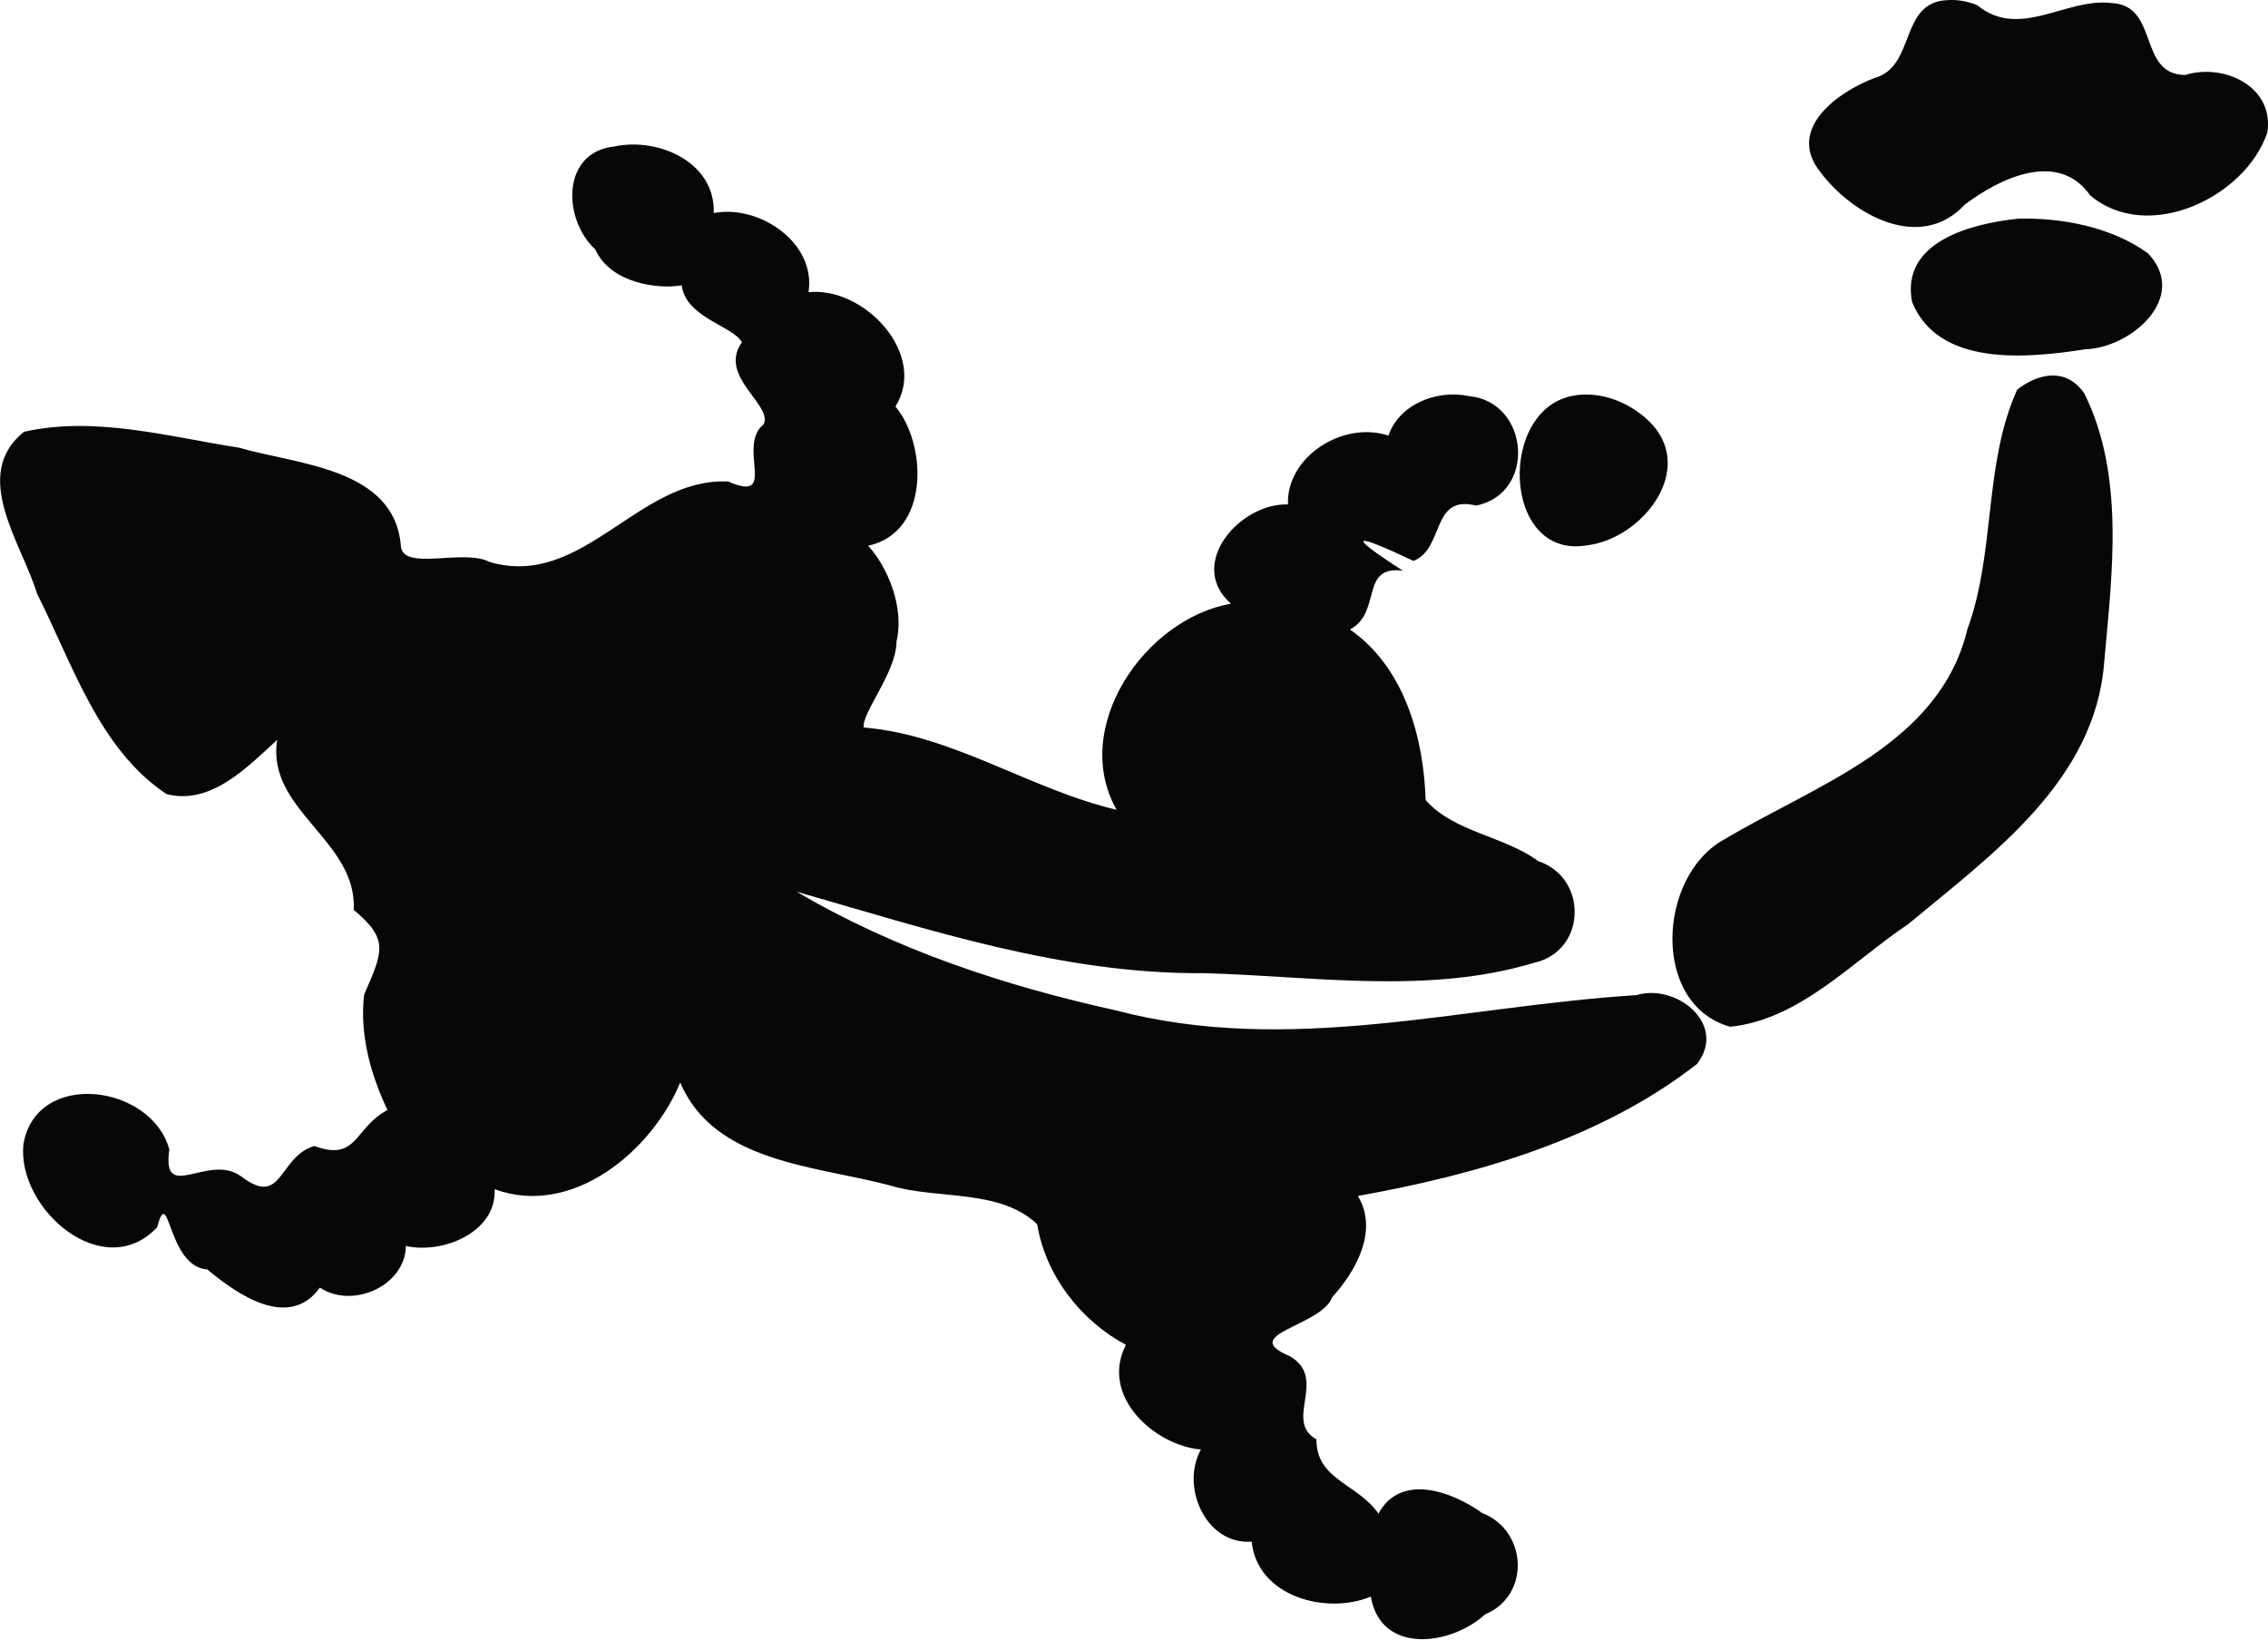
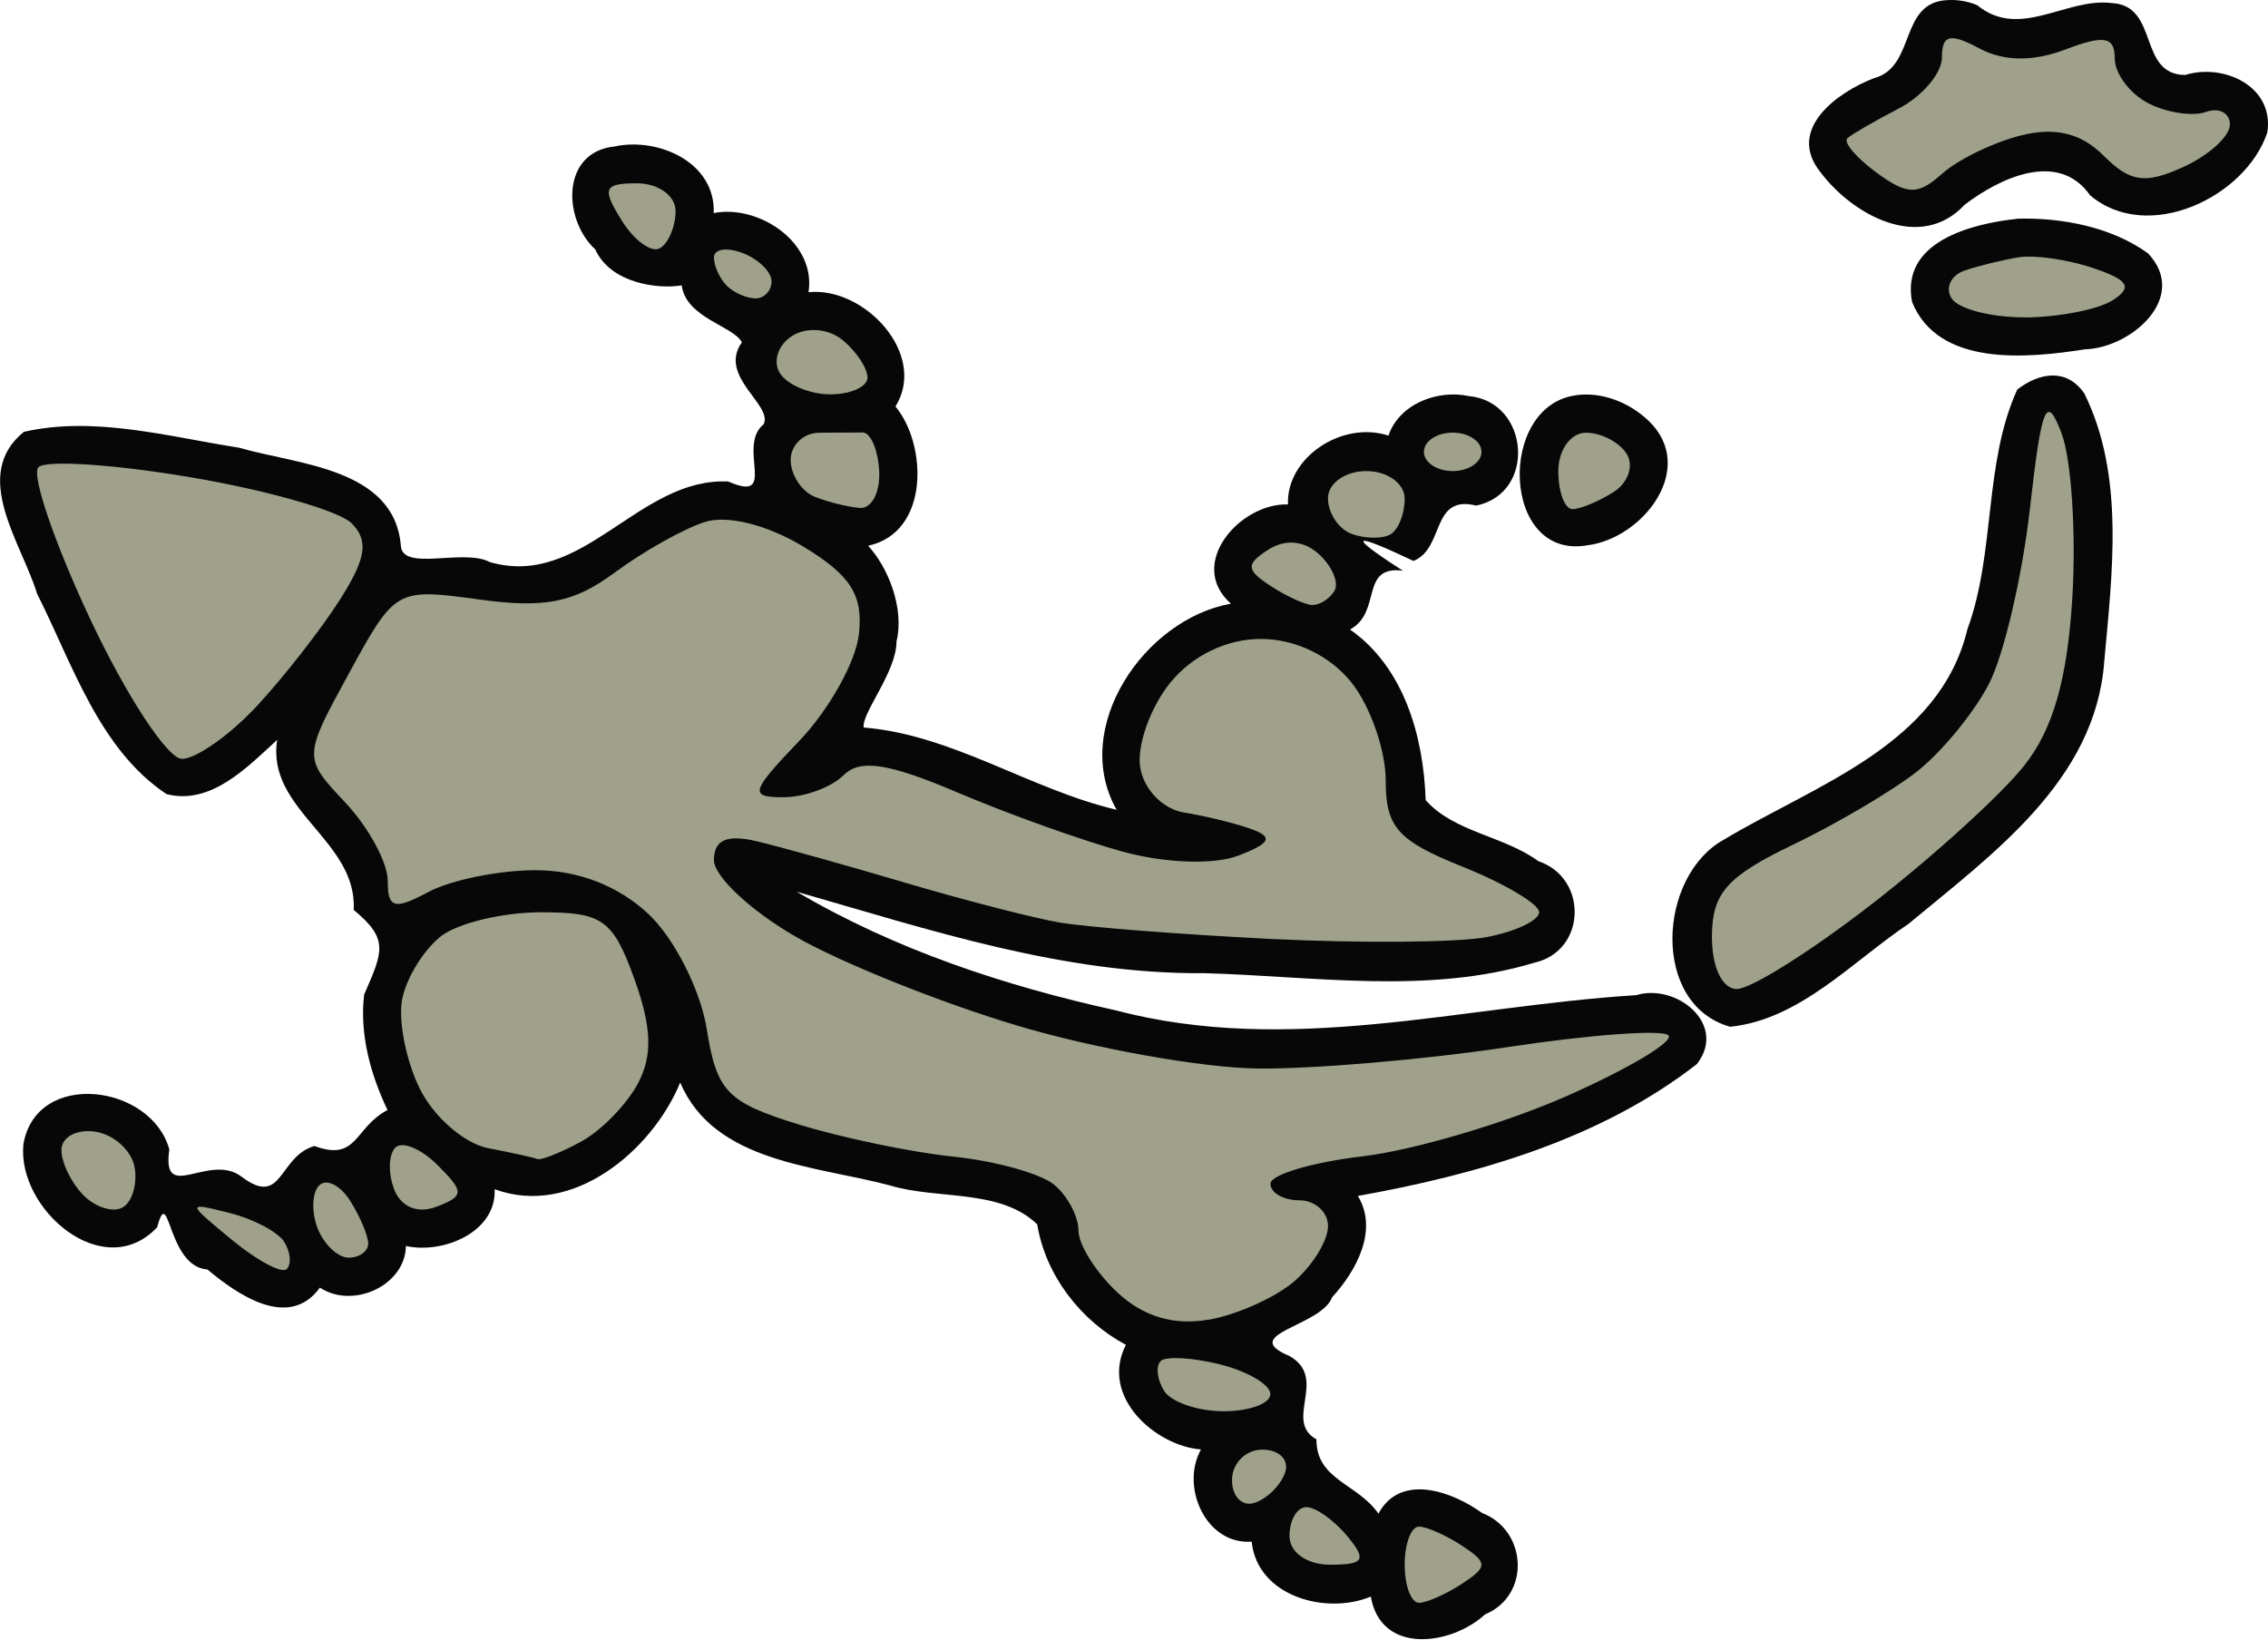
<svg xmlns="http://www.w3.org/2000/svg" width="31.271mm" height="22.604mm" viewBox="0 0 31.271 22.604" version="1.1" id="svg46">
  <defs id="defs40" />
  <g id="layer5" transform="translate(-297.7302,-88.15716)">
-     <path id="path361-1" style="display:inline;mix-blend-mode:darken;fill:#070707;fill-opacity:1;stroke:#9fa18b;stroke-width:0;stroke-linecap:round;stroke-linejoin:round;stroke-miterlimit:4;stroke-dasharray:none;stroke-opacity:1" d="m 324.596,88.158 c -0.693,0.019 -0.438,0.92 -1.027,1.077 -0.507,0.194 -1.21,0.705 -0.742,1.292 0.44,0.59 1.378,1.114 1.992,0.453 0.48,-0.365 1.29,-0.757 1.73,-0.129 0.795,0.672 2.144,0.027 2.443,-0.867 0.098,-0.638 -0.603,-0.958 -1.133,-0.793 -0.658,-0.005 -0.352,-0.962 -1.016,-0.992 -0.625,-0.077 -1.266,0.511 -1.852,0.029 -0.125,-0.051 -0.261,-0.077 -0.396,-0.07 z m -18.385,2.018 c -0.746,0.072 -0.724,1.004 -0.274,1.42 0.216,0.475 0.877,0.551 1.192,0.496 0.06,0.451 0.719,0.563 0.83,0.786 -0.333,0.468 0.428,0.858 0.301,1.129 -0.378,0.304 0.21,1.097 -0.488,0.79 -1.243,-0.059 -1.999,1.483 -3.288,1.111 -0.363,-0.194 -1.211,0.139 -1.227,-0.23 -0.094,-1.071 -1.429,-1.113 -2.229,-1.347 -0.972,-0.151 -1.992,-0.441 -2.968,-0.219 -0.74,0.598 -0.028,1.539 0.181,2.232 0.488,0.965 0.853,2.144 1.786,2.764 0.614,0.156 1.114,-0.374 1.525,-0.748 -0.155,0.969 1.107,1.385 1.055,2.345 0.494,0.406 0.398,0.581 0.144,1.167 -0.065,0.547 0.088,1.101 0.322,1.592 -0.462,0.243 -0.41,0.718 -1.008,0.496 -0.501,0.147 -0.433,0.858 -1.006,0.422 -0.45,-0.337 -1.104,0.383 -0.994,-0.373 -0.244,-0.901 -1.834,-1.11 -2.012,-0.074 -0.092,0.893 1.104,1.932 1.844,1.146 0.169,-0.627 0.135,0.545 0.693,0.582 0.412,0.345 1.123,0.841 1.551,0.25 0.454,0.301 1.178,-0.028 1.186,-0.574 0.505,0.114 1.252,-0.187 1.223,-0.783 1.07,0.395 2.171,-0.529 2.559,-1.471 0.472,1.114 1.885,1.147 2.898,1.421 0.653,0.196 1.511,0.041 2.024,0.534 0.115,0.702 0.597,1.328 1.223,1.662 -0.368,0.72 0.416,1.396 1.035,1.443 -0.286,0.511 0.065,1.317 0.699,1.271 0.078,0.758 1.028,1.014 1.643,0.758 0.138,0.806 1.107,0.675 1.574,0.246 0.634,-0.263 0.583,-1.16 -0.041,-1.4 -0.407,-0.294 -1.122,-0.558 -1.428,0.01 -0.289,-0.418 -0.858,-0.464 -0.855,-1.025 -0.459,-0.254 0.167,-0.837 -0.368,-1.147 -0.728,-0.303 0.44,-0.411 0.584,-0.812 0.33,-0.358 0.643,-0.925 0.355,-1.397 1.643,-0.294 3.346,-0.782 4.676,-1.82 0.424,-0.548 -0.285,-1.117 -0.837,-0.949 -2.423,0.152 -4.776,0.842 -7.184,0.208 -1.525,-0.336 -3.042,-0.838 -4.391,-1.634 1.838,0.528 3.679,1.139 5.615,1.123 1.51,0.041 3.087,0.299 4.554,-0.144 0.72,-0.162 0.745,-1.169 0.055,-1.401 -0.475,-0.349 -1.165,-0.399 -1.553,-0.842 -0.028,-0.869 -0.294,-1.829 -1.043,-2.352 0.446,-0.241 0.129,-0.887 0.729,-0.811 -0.834,-0.537 -0.65,-0.512 0.146,-0.135 0.431,-0.169 0.238,-0.919 0.864,-0.763 0.837,-0.17 0.734,-1.435 -0.102,-1.51 -0.431,-0.092 -0.957,0.106 -1.107,0.545 -0.64,-0.21 -1.412,0.304 -1.385,0.949 -0.66,-0.022 -1.404,0.822 -0.787,1.369 -1.192,0.21 -2.217,1.712 -1.576,2.842 -1.193,-0.281 -2.259,-1.034 -3.488,-1.135 -0.025,-0.207 0.454,-0.766 0.453,-1.186 0.113,-0.47 -0.125,-1.033 -0.391,-1.32 0.852,-0.184 0.813,-1.397 0.377,-1.92 0.45,-0.727 -0.438,-1.659 -1.199,-1.576 0.107,-0.686 -0.684,-1.213 -1.307,-1.092 0.026,-0.698 -0.759,-1.045 -1.359,-0.92 z m 19.334,0.998 c -0.629,0.067 -1.614,0.314 -1.451,1.148 0.366,0.899 1.594,0.775 2.385,0.652 0.635,-0.018 1.44,-0.719 0.867,-1.324 -0.502,-0.363 -1.19,-0.495 -1.801,-0.477 z m -0.002,2.357 c -0.465,1.025 -0.296,2.237 -0.686,3.302 -0.384,1.601 -2.101,2.148 -3.357,2.902 -0.912,0.501 -1.011,2.272 0.085,2.581 0.962,-0.098 1.688,-0.902 2.46,-1.419 1.156,-0.962 2.574,-1.972 2.698,-3.611 0.109,-1.221 0.287,-2.571 -0.275,-3.705 -0.246,-0.352 -0.619,-0.287 -0.926,-0.051 z m -6.09,0.078 c -1.08,0.15 -1.02,2.273 0.16,2.068 0.774,-0.094 1.53,-1.073 0.842,-1.723 -0.264,-0.248 -0.638,-0.399 -1.002,-0.346 z" />
+     <path id="path361-1" style="display:inline;mix-blend-mode:normal;fill:#070707;fill-opacity:1;stroke:#9fa18b;stroke-width:0;stroke-linecap:round;stroke-linejoin:round;stroke-miterlimit:4;stroke-dasharray:none;stroke-opacity:1" d="m 324.596,88.158 c -0.693,0.019 -0.438,0.92 -1.027,1.077 -0.507,0.194 -1.21,0.705 -0.742,1.292 0.44,0.59 1.378,1.114 1.992,0.453 0.48,-0.365 1.29,-0.757 1.73,-0.129 0.795,0.672 2.144,0.027 2.443,-0.867 0.098,-0.638 -0.603,-0.958 -1.133,-0.793 -0.658,-0.005 -0.352,-0.962 -1.016,-0.992 -0.625,-0.077 -1.266,0.511 -1.852,0.029 -0.125,-0.051 -0.261,-0.077 -0.396,-0.07 z m -18.385,2.018 c -0.746,0.072 -0.724,1.004 -0.274,1.42 0.216,0.475 0.877,0.551 1.192,0.496 0.06,0.451 0.719,0.563 0.83,0.786 -0.333,0.468 0.428,0.858 0.301,1.129 -0.378,0.304 0.21,1.097 -0.488,0.79 -1.243,-0.059 -1.999,1.483 -3.288,1.111 -0.363,-0.194 -1.211,0.139 -1.227,-0.23 -0.094,-1.071 -1.429,-1.113 -2.229,-1.347 -0.972,-0.151 -1.992,-0.441 -2.968,-0.219 -0.74,0.598 -0.028,1.539 0.181,2.232 0.488,0.965 0.853,2.144 1.786,2.764 0.614,0.156 1.114,-0.374 1.525,-0.748 -0.155,0.969 1.107,1.385 1.055,2.345 0.494,0.406 0.398,0.581 0.144,1.167 -0.065,0.547 0.088,1.101 0.322,1.592 -0.462,0.243 -0.41,0.718 -1.008,0.496 -0.501,0.147 -0.433,0.858 -1.006,0.422 -0.45,-0.337 -1.104,0.383 -0.994,-0.373 -0.244,-0.901 -1.834,-1.11 -2.012,-0.074 -0.092,0.893 1.104,1.932 1.844,1.146 0.169,-0.627 0.135,0.545 0.693,0.582 0.412,0.345 1.123,0.841 1.551,0.25 0.454,0.301 1.178,-0.028 1.186,-0.574 0.505,0.114 1.252,-0.187 1.223,-0.783 1.07,0.395 2.171,-0.529 2.559,-1.471 0.472,1.114 1.885,1.147 2.898,1.421 0.653,0.196 1.511,0.041 2.024,0.534 0.115,0.702 0.597,1.328 1.223,1.662 -0.368,0.72 0.416,1.396 1.035,1.443 -0.286,0.511 0.065,1.317 0.699,1.271 0.078,0.758 1.028,1.014 1.643,0.758 0.138,0.806 1.107,0.675 1.574,0.246 0.634,-0.263 0.583,-1.16 -0.041,-1.4 -0.407,-0.294 -1.122,-0.558 -1.428,0.01 -0.289,-0.418 -0.858,-0.464 -0.855,-1.025 -0.459,-0.254 0.167,-0.837 -0.368,-1.147 -0.728,-0.303 0.44,-0.411 0.584,-0.812 0.33,-0.358 0.643,-0.925 0.355,-1.397 1.643,-0.294 3.346,-0.782 4.676,-1.82 0.424,-0.548 -0.285,-1.117 -0.837,-0.949 -2.423,0.152 -4.776,0.842 -7.184,0.208 -1.525,-0.336 -3.042,-0.838 -4.391,-1.634 1.838,0.528 3.679,1.139 5.615,1.123 1.51,0.041 3.087,0.299 4.554,-0.144 0.72,-0.162 0.745,-1.169 0.055,-1.401 -0.475,-0.349 -1.165,-0.399 -1.553,-0.842 -0.028,-0.869 -0.294,-1.829 -1.043,-2.352 0.446,-0.241 0.129,-0.887 0.729,-0.811 -0.834,-0.537 -0.65,-0.512 0.146,-0.135 0.431,-0.169 0.238,-0.919 0.864,-0.763 0.837,-0.17 0.734,-1.435 -0.102,-1.51 -0.431,-0.092 -0.957,0.106 -1.107,0.545 -0.64,-0.21 -1.412,0.304 -1.385,0.949 -0.66,-0.022 -1.404,0.822 -0.787,1.369 -1.192,0.21 -2.217,1.712 -1.576,2.842 -1.193,-0.281 -2.259,-1.034 -3.488,-1.135 -0.025,-0.207 0.454,-0.766 0.453,-1.186 0.113,-0.47 -0.125,-1.033 -0.391,-1.32 0.852,-0.184 0.813,-1.397 0.377,-1.92 0.45,-0.727 -0.438,-1.659 -1.199,-1.576 0.107,-0.686 -0.684,-1.213 -1.307,-1.092 0.026,-0.698 -0.759,-1.045 -1.359,-0.92 z m 19.334,0.998 c -0.629,0.067 -1.614,0.314 -1.451,1.148 0.366,0.899 1.594,0.775 2.385,0.652 0.635,-0.018 1.44,-0.719 0.867,-1.324 -0.502,-0.363 -1.19,-0.495 -1.801,-0.477 z m -0.002,2.357 c -0.465,1.025 -0.296,2.237 -0.686,3.302 -0.384,1.601 -2.101,2.148 -3.357,2.902 -0.912,0.501 -1.011,2.272 0.085,2.581 0.962,-0.098 1.688,-0.902 2.46,-1.419 1.156,-0.962 2.574,-1.972 2.698,-3.611 0.109,-1.221 0.287,-2.571 -0.275,-3.705 -0.246,-0.352 -0.619,-0.287 -0.926,-0.051 z m -6.09,0.078 c -1.08,0.15 -1.02,2.273 0.16,2.068 0.774,-0.094 1.53,-1.073 0.842,-1.723 -0.264,-0.248 -0.638,-0.399 -1.002,-0.346 z" />
  </g>
  <g id="layer1" style="display:inline" transform="translate(-297.7302,-88.15716)">
-     <path id="path361" style="mix-blend-mode:darken;fill:#9fa18b;fill-opacity:1;stroke:#9fa18b;stroke-width:0;stroke-linecap:round;stroke-linejoin:round;stroke-miterlimit:4;stroke-dasharray:none;stroke-opacity:1" d="m 317.296,110.259 c -0.109,0.002 -0.198,-0.234 -0.198,-0.525 0,-0.291 0.089,-0.527 0.198,-0.525 0.109,0.002 0.377,0.121 0.595,0.265 0.353,0.232 0.353,0.289 0,0.521 -0.218,0.143 -0.486,0.262 -0.595,0.265 z m -1.224,-0.525 c -0.323,0 -0.562,-0.169 -0.562,-0.397 0,-0.218 0.104,-0.397 0.232,-0.397 0.128,0 0.38,0.179 0.562,0.397 0.275,0.332 0.237,0.397 -0.232,0.397 z m -1.041,-0.854 c -0.173,0.058 -0.314,-0.084 -0.314,-0.314 0,-0.23 0.189,-0.419 0.419,-0.419 0.23,0 0.372,0.141 0.314,0.314 -0.058,0.173 -0.246,0.361 -0.419,0.419 z m -0.431,-1.262 c -0.355,0 -0.724,-0.127 -0.82,-0.282 -0.096,-0.155 -0.117,-0.34 -0.047,-0.41 0.07,-0.07 0.439,-0.049 0.82,0.046 0.381,0.096 0.693,0.28 0.693,0.41 0,0.13 -0.291,0.236 -0.646,0.236 z m -0.205,-1.264 c -0.477,0.085 -0.9,-0.04 -1.257,-0.373 -0.296,-0.276 -0.538,-0.66 -0.538,-0.855 0,-0.195 -0.151,-0.479 -0.335,-0.632 -0.184,-0.153 -0.809,-0.327 -1.389,-0.387 -0.58,-0.06 -1.548,-0.262 -2.15,-0.449 -0.972,-0.302 -1.114,-0.45 -1.252,-1.314 -0.086,-0.536 -0.446,-1.247 -0.801,-1.581 -0.416,-0.391 -0.971,-0.606 -1.56,-0.606 -0.503,0 -1.167,0.135 -1.476,0.3 -0.471,0.252 -0.561,0.227 -0.561,-0.155 0,-0.25 -0.263,-0.735 -0.584,-1.077 -0.584,-0.622 -0.584,-0.622 0.054,-1.791 0.633,-1.159 0.648,-1.167 1.791,-1.01 0.907,0.124 1.305,0.045 1.87,-0.372 0.394,-0.292 0.953,-0.605 1.242,-0.697 0.312,-0.099 0.865,0.04 1.363,0.343 0.649,0.394 0.82,0.666 0.761,1.203 -0.042,0.382 -0.412,1.044 -0.822,1.472 -0.673,0.703 -0.695,0.778 -0.22,0.778 0.289,0 0.662,-0.136 0.829,-0.303 0.228,-0.228 0.619,-0.169 1.574,0.238 0.699,0.298 1.726,0.665 2.283,0.817 0.585,0.159 1.255,0.181 1.588,0.053 0.444,-0.171 0.485,-0.255 0.179,-0.366 -0.218,-0.079 -0.635,-0.181 -0.926,-0.228 -0.297,-0.047 -0.564,-0.325 -0.608,-0.632 -0.043,-0.301 0.143,-0.821 0.413,-1.155 0.307,-0.379 0.778,-0.607 1.253,-0.607 0.469,0 0.946,0.227 1.241,0.592 0.263,0.325 0.479,0.937 0.479,1.358 0,0.647 0.165,0.832 1.058,1.19 0.582,0.233 1.058,0.516 1.058,0.628 0,0.113 -0.325,0.267 -0.721,0.343 -0.397,0.076 -1.736,0.087 -2.977,0.026 -1.24,-0.062 -2.553,-0.164 -2.917,-0.227 -0.364,-0.063 -1.316,-0.309 -2.117,-0.546 -0.8,-0.237 -1.723,-0.495 -2.051,-0.573 -0.418,-0.099 -0.595,-0.022 -0.595,0.261 0,0.221 0.506,0.695 1.124,1.052 0.618,0.357 1.991,0.909 3.051,1.226 1.059,0.317 2.552,0.584 3.317,0.594 0.765,0.009 2.319,-0.124 3.454,-0.296 1.135,-0.172 2.131,-0.245 2.214,-0.162 0.083,0.083 -0.545,0.458 -1.394,0.834 -0.85,0.376 -2.118,0.751 -2.819,0.834 -0.701,0.083 -1.274,0.253 -1.274,0.379 0,0.125 0.179,0.228 0.397,0.228 0.218,0 0.397,0.16 0.397,0.356 0,0.196 -0.208,0.537 -0.463,0.759 -0.255,0.222 -0.787,0.461 -1.182,0.532 z m -12.711,-0.697 c -0.067,0.067 -0.406,-0.114 -0.754,-0.401 -0.633,-0.522 -0.633,-0.522 -0.033,-0.372 0.33,0.083 0.669,0.263 0.754,0.401 0.085,0.138 0.1,0.305 0.033,0.372 z m 0.854,-0.157 c -0.15,0 -0.343,-0.184 -0.43,-0.408 -0.086,-0.225 -0.076,-0.489 0.023,-0.588 0.099,-0.099 0.29,-0.004 0.426,0.21 0.135,0.214 0.248,0.479 0.25,0.588 0.002,0.109 -0.119,0.198 -0.269,0.198 z m -3.11,-0.697 c -0.13,0.081 -0.375,0.008 -0.544,-0.161 -0.169,-0.169 -0.307,-0.451 -0.307,-0.627 0,-0.176 0.208,-0.29 0.463,-0.253 0.255,0.037 0.499,0.254 0.544,0.481 0.044,0.227 -0.026,0.479 -0.156,0.56 z m 4.319,-0.005 c -0.257,0.099 -0.489,0.003 -0.582,-0.24 -0.085,-0.222 -0.078,-0.481 0.016,-0.575 0.094,-0.094 0.356,0.014 0.582,0.24 0.372,0.372 0.37,0.427 -0.016,0.575 z m 1.396,-0.657 c -0.046,-0.02 -0.353,-0.088 -0.682,-0.151 -0.329,-0.063 -0.754,-0.434 -0.945,-0.824 -0.191,-0.39 -0.299,-0.947 -0.239,-1.238 0.059,-0.291 0.299,-0.678 0.533,-0.86 0.234,-0.182 0.855,-0.331 1.38,-0.331 0.849,0 0.991,0.101 1.286,0.917 0.242,0.67 0.255,1.061 0.047,1.449 -0.157,0.292 -0.512,0.654 -0.79,0.802 -0.278,0.149 -0.543,0.254 -0.589,0.235 z m 16.539,-2.345 c -0.207,0 -0.349,-0.298 -0.348,-0.728 0.002,-0.592 0.209,-0.826 1.107,-1.257 0.607,-0.291 1.382,-0.748 1.722,-1.016 0.34,-0.268 0.786,-0.811 0.991,-1.208 0.205,-0.397 0.459,-1.482 0.564,-2.412 0.163,-1.438 0.228,-1.594 0.437,-1.042 0.135,0.357 0.202,1.372 0.149,2.255 -0.068,1.13 -0.264,1.819 -0.661,2.323 -0.31,0.394 -1.249,1.249 -2.087,1.9 -0.838,0.651 -1.681,1.183 -1.874,1.183 z m -21.444,-3.175 c -0.196,0 -0.763,-0.863 -1.26,-1.918 -0.496,-1.055 -0.819,-2.001 -0.718,-2.103 0.102,-0.102 1.044,-0.04 2.095,0.138 1.051,0.177 2.051,0.463 2.222,0.634 0.24,0.24 0.203,0.484 -0.159,1.053 -0.259,0.408 -0.775,1.069 -1.147,1.469 -0.372,0.4 -0.837,0.728 -1.034,0.728 z m 15.588,-2.121 c -0.101,-0.002 -0.361,-0.121 -0.58,-0.265 -0.336,-0.221 -0.341,-0.297 -0.027,-0.499 0.232,-0.149 0.493,-0.125 0.7,0.066 0.181,0.167 0.276,0.394 0.21,0.503 -0.066,0.109 -0.202,0.197 -0.303,0.194 z m 1.074,-0.973 c -0.109,0.062 -0.347,0.059 -0.529,-0.006 -0.182,-0.065 -0.331,-0.287 -0.331,-0.493 0,-0.206 0.238,-0.375 0.529,-0.375 0.291,0 0.529,0.172 0.529,0.381 0,0.21 -0.089,0.432 -0.198,0.493 z m -7.312,-0.366 c -0.162,-0.011 -0.443,-0.081 -0.625,-0.154 -0.182,-0.073 -0.331,-0.302 -0.331,-0.508 0,-0.206 0.179,-0.375 0.397,-0.375 0.218,0 0.486,-0.002 0.595,-0.003 0.109,-0.002 0.212,0.236 0.228,0.529 0.017,0.293 -0.103,0.523 -0.265,0.512 z m 9.826,0.017 c -0.109,0.002 -0.198,-0.234 -0.198,-0.525 0,-0.291 0.172,-0.529 0.381,-0.529 0.21,0 0.463,0.132 0.563,0.294 0.1,0.162 0.018,0.398 -0.183,0.525 -0.201,0.127 -0.454,0.233 -0.563,0.235 z m -1.654,-0.525 c -0.218,0 -0.397,-0.119 -0.397,-0.265 0,-0.146 0.179,-0.265 0.397,-0.265 0.218,0 0.397,0.119 0.397,0.265 0,0.146 -0.179,0.265 -0.397,0.265 z m -8.583,-1.058 c -0.282,0 -0.595,-0.132 -0.695,-0.294 -0.1,-0.162 -0.022,-0.393 0.174,-0.514 0.203,-0.125 0.502,-0.099 0.695,0.062 0.187,0.155 0.34,0.386 0.34,0.514 0,0.128 -0.231,0.232 -0.514,0.232 z m 16.47,-1.062 c -0.464,0.002 -0.918,-0.116 -1.009,-0.262 -0.091,-0.147 -0.008,-0.319 0.183,-0.384 0.191,-0.065 0.526,-0.147 0.744,-0.182 0.218,-0.035 0.68,0.031 1.027,0.149 0.488,0.165 0.548,0.265 0.265,0.445 -0.201,0.127 -0.746,0.233 -1.21,0.236 z m -17.5,-0.261 c -0.121,0 -0.3,-0.079 -0.397,-0.176 -0.097,-0.097 -0.176,-0.272 -0.176,-0.389 0,-0.117 0.179,-0.144 0.397,-0.06 0.218,0.084 0.397,0.259 0.397,0.389 0,0.13 -0.099,0.236 -0.22,0.236 z m -1.314,-0.694 c -0.116,0.072 -0.356,-0.1 -0.531,-0.381 -0.276,-0.443 -0.248,-0.512 0.212,-0.512 0.292,0 0.531,0.172 0.531,0.381 0,0.21 -0.095,0.44 -0.212,0.512 z m 17.674,-1.025 c -0.333,0.299 -0.479,0.296 -0.907,-0.018 -0.28,-0.206 -0.459,-0.419 -0.397,-0.473 0.062,-0.055 0.381,-0.239 0.708,-0.409 0.327,-0.17 0.595,-0.488 0.595,-0.707 0,-0.31 0.112,-0.337 0.512,-0.123 0.34,0.182 0.74,0.187 1.191,0.016 0.534,-0.203 0.679,-0.177 0.679,0.123 0,0.21 0.208,0.488 0.463,0.619 0.255,0.131 0.612,0.185 0.794,0.12 0.182,-0.065 0.331,0.013 0.331,0.174 0,0.161 -0.29,0.425 -0.645,0.586 -0.524,0.239 -0.73,0.209 -1.096,-0.157 -0.311,-0.311 -0.666,-0.398 -1.141,-0.279 -0.379,0.095 -0.868,0.332 -1.086,0.528 z" />
+     <path id="path361" style="mix-blend-mode:normal;fill:#9fa18b;fill-opacity:1;stroke:#9fa18b;stroke-width:0;stroke-linecap:round;stroke-linejoin:round;stroke-miterlimit:4;stroke-dasharray:none;stroke-opacity:1" d="m 317.296,110.259 c -0.109,0.002 -0.198,-0.234 -0.198,-0.525 0,-0.291 0.089,-0.527 0.198,-0.525 0.109,0.002 0.377,0.121 0.595,0.265 0.353,0.232 0.353,0.289 0,0.521 -0.218,0.143 -0.486,0.262 -0.595,0.265 z m -1.224,-0.525 c -0.323,0 -0.562,-0.169 -0.562,-0.397 0,-0.218 0.104,-0.397 0.232,-0.397 0.128,0 0.38,0.179 0.562,0.397 0.275,0.332 0.237,0.397 -0.232,0.397 z m -1.041,-0.854 c -0.173,0.058 -0.314,-0.084 -0.314,-0.314 0,-0.23 0.189,-0.419 0.419,-0.419 0.23,0 0.372,0.141 0.314,0.314 -0.058,0.173 -0.246,0.361 -0.419,0.419 z m -0.431,-1.262 c -0.355,0 -0.724,-0.127 -0.82,-0.282 -0.096,-0.155 -0.117,-0.34 -0.047,-0.41 0.07,-0.07 0.439,-0.049 0.82,0.046 0.381,0.096 0.693,0.28 0.693,0.41 0,0.13 -0.291,0.236 -0.646,0.236 z m -0.205,-1.264 c -0.477,0.085 -0.9,-0.04 -1.257,-0.373 -0.296,-0.276 -0.538,-0.66 -0.538,-0.855 0,-0.195 -0.151,-0.479 -0.335,-0.632 -0.184,-0.153 -0.809,-0.327 -1.389,-0.387 -0.58,-0.06 -1.548,-0.262 -2.15,-0.449 -0.972,-0.302 -1.114,-0.45 -1.252,-1.314 -0.086,-0.536 -0.446,-1.247 -0.801,-1.581 -0.416,-0.391 -0.971,-0.606 -1.56,-0.606 -0.503,0 -1.167,0.135 -1.476,0.3 -0.471,0.252 -0.561,0.227 -0.561,-0.155 0,-0.25 -0.263,-0.735 -0.584,-1.077 -0.584,-0.622 -0.584,-0.622 0.054,-1.791 0.633,-1.159 0.648,-1.167 1.791,-1.01 0.907,0.124 1.305,0.045 1.87,-0.372 0.394,-0.292 0.953,-0.605 1.242,-0.697 0.312,-0.099 0.865,0.04 1.363,0.343 0.649,0.394 0.82,0.666 0.761,1.203 -0.042,0.382 -0.412,1.044 -0.822,1.472 -0.673,0.703 -0.695,0.778 -0.22,0.778 0.289,0 0.662,-0.136 0.829,-0.303 0.228,-0.228 0.619,-0.169 1.574,0.238 0.699,0.298 1.726,0.665 2.283,0.817 0.585,0.159 1.255,0.181 1.588,0.053 0.444,-0.171 0.485,-0.255 0.179,-0.366 -0.218,-0.079 -0.635,-0.181 -0.926,-0.228 -0.297,-0.047 -0.564,-0.325 -0.608,-0.632 -0.043,-0.301 0.143,-0.821 0.413,-1.155 0.307,-0.379 0.778,-0.607 1.253,-0.607 0.469,0 0.946,0.227 1.241,0.592 0.263,0.325 0.479,0.937 0.479,1.358 0,0.647 0.165,0.832 1.058,1.19 0.582,0.233 1.058,0.516 1.058,0.628 0,0.113 -0.325,0.267 -0.721,0.343 -0.397,0.076 -1.736,0.087 -2.977,0.026 -1.24,-0.062 -2.553,-0.164 -2.917,-0.227 -0.364,-0.063 -1.316,-0.309 -2.117,-0.546 -0.8,-0.237 -1.723,-0.495 -2.051,-0.573 -0.418,-0.099 -0.595,-0.022 -0.595,0.261 0,0.221 0.506,0.695 1.124,1.052 0.618,0.357 1.991,0.909 3.051,1.226 1.059,0.317 2.552,0.584 3.317,0.594 0.765,0.009 2.319,-0.124 3.454,-0.296 1.135,-0.172 2.131,-0.245 2.214,-0.162 0.083,0.083 -0.545,0.458 -1.394,0.834 -0.85,0.376 -2.118,0.751 -2.819,0.834 -0.701,0.083 -1.274,0.253 -1.274,0.379 0,0.125 0.179,0.228 0.397,0.228 0.218,0 0.397,0.16 0.397,0.356 0,0.196 -0.208,0.537 -0.463,0.759 -0.255,0.222 -0.787,0.461 -1.182,0.532 z m -12.711,-0.697 c -0.067,0.067 -0.406,-0.114 -0.754,-0.401 -0.633,-0.522 -0.633,-0.522 -0.033,-0.372 0.33,0.083 0.669,0.263 0.754,0.401 0.085,0.138 0.1,0.305 0.033,0.372 z m 0.854,-0.157 c -0.15,0 -0.343,-0.184 -0.43,-0.408 -0.086,-0.225 -0.076,-0.489 0.023,-0.588 0.099,-0.099 0.29,-0.004 0.426,0.21 0.135,0.214 0.248,0.479 0.25,0.588 0.002,0.109 -0.119,0.198 -0.269,0.198 z m -3.11,-0.697 c -0.13,0.081 -0.375,0.008 -0.544,-0.161 -0.169,-0.169 -0.307,-0.451 -0.307,-0.627 0,-0.176 0.208,-0.29 0.463,-0.253 0.255,0.037 0.499,0.254 0.544,0.481 0.044,0.227 -0.026,0.479 -0.156,0.56 z m 4.319,-0.005 c -0.257,0.099 -0.489,0.003 -0.582,-0.24 -0.085,-0.222 -0.078,-0.481 0.016,-0.575 0.094,-0.094 0.356,0.014 0.582,0.24 0.372,0.372 0.37,0.427 -0.016,0.575 z m 1.396,-0.657 c -0.046,-0.02 -0.353,-0.088 -0.682,-0.151 -0.329,-0.063 -0.754,-0.434 -0.945,-0.824 -0.191,-0.39 -0.299,-0.947 -0.239,-1.238 0.059,-0.291 0.299,-0.678 0.533,-0.86 0.234,-0.182 0.855,-0.331 1.38,-0.331 0.849,0 0.991,0.101 1.286,0.917 0.242,0.67 0.255,1.061 0.047,1.449 -0.157,0.292 -0.512,0.654 -0.79,0.802 -0.278,0.149 -0.543,0.254 -0.589,0.235 z m 16.539,-2.345 c -0.207,0 -0.349,-0.298 -0.348,-0.728 0.002,-0.592 0.209,-0.826 1.107,-1.257 0.607,-0.291 1.382,-0.748 1.722,-1.016 0.34,-0.268 0.786,-0.811 0.991,-1.208 0.205,-0.397 0.459,-1.482 0.564,-2.412 0.163,-1.438 0.228,-1.594 0.437,-1.042 0.135,0.357 0.202,1.372 0.149,2.255 -0.068,1.13 -0.264,1.819 -0.661,2.323 -0.31,0.394 -1.249,1.249 -2.087,1.9 -0.838,0.651 -1.681,1.183 -1.874,1.183 z m -21.444,-3.175 c -0.196,0 -0.763,-0.863 -1.26,-1.918 -0.496,-1.055 -0.819,-2.001 -0.718,-2.103 0.102,-0.102 1.044,-0.04 2.095,0.138 1.051,0.177 2.051,0.463 2.222,0.634 0.24,0.24 0.203,0.484 -0.159,1.053 -0.259,0.408 -0.775,1.069 -1.147,1.469 -0.372,0.4 -0.837,0.728 -1.034,0.728 z m 15.588,-2.121 c -0.101,-0.002 -0.361,-0.121 -0.58,-0.265 -0.336,-0.221 -0.341,-0.297 -0.027,-0.499 0.232,-0.149 0.493,-0.125 0.7,0.066 0.181,0.167 0.276,0.394 0.21,0.503 -0.066,0.109 -0.202,0.197 -0.303,0.194 z m 1.074,-0.973 c -0.109,0.062 -0.347,0.059 -0.529,-0.006 -0.182,-0.065 -0.331,-0.287 -0.331,-0.493 0,-0.206 0.238,-0.375 0.529,-0.375 0.291,0 0.529,0.172 0.529,0.381 0,0.21 -0.089,0.432 -0.198,0.493 z m -7.312,-0.366 c -0.162,-0.011 -0.443,-0.081 -0.625,-0.154 -0.182,-0.073 -0.331,-0.302 -0.331,-0.508 0,-0.206 0.179,-0.375 0.397,-0.375 0.218,0 0.486,-0.002 0.595,-0.003 0.109,-0.002 0.212,0.236 0.228,0.529 0.017,0.293 -0.103,0.523 -0.265,0.512 z m 9.826,0.017 c -0.109,0.002 -0.198,-0.234 -0.198,-0.525 0,-0.291 0.172,-0.529 0.381,-0.529 0.21,0 0.463,0.132 0.563,0.294 0.1,0.162 0.018,0.398 -0.183,0.525 -0.201,0.127 -0.454,0.233 -0.563,0.235 z m -1.654,-0.525 c -0.218,0 -0.397,-0.119 -0.397,-0.265 0,-0.146 0.179,-0.265 0.397,-0.265 0.218,0 0.397,0.119 0.397,0.265 0,0.146 -0.179,0.265 -0.397,0.265 z m -8.583,-1.058 c -0.282,0 -0.595,-0.132 -0.695,-0.294 -0.1,-0.162 -0.022,-0.393 0.174,-0.514 0.203,-0.125 0.502,-0.099 0.695,0.062 0.187,0.155 0.34,0.386 0.34,0.514 0,0.128 -0.231,0.232 -0.514,0.232 z m 16.47,-1.062 c -0.464,0.002 -0.918,-0.116 -1.009,-0.262 -0.091,-0.147 -0.008,-0.319 0.183,-0.384 0.191,-0.065 0.526,-0.147 0.744,-0.182 0.218,-0.035 0.68,0.031 1.027,0.149 0.488,0.165 0.548,0.265 0.265,0.445 -0.201,0.127 -0.746,0.233 -1.21,0.236 z m -17.5,-0.261 c -0.121,0 -0.3,-0.079 -0.397,-0.176 -0.097,-0.097 -0.176,-0.272 -0.176,-0.389 0,-0.117 0.179,-0.144 0.397,-0.06 0.218,0.084 0.397,0.259 0.397,0.389 0,0.13 -0.099,0.236 -0.22,0.236 z m -1.314,-0.694 c -0.116,0.072 -0.356,-0.1 -0.531,-0.381 -0.276,-0.443 -0.248,-0.512 0.212,-0.512 0.292,0 0.531,0.172 0.531,0.381 0,0.21 -0.095,0.44 -0.212,0.512 z m 17.674,-1.025 c -0.333,0.299 -0.479,0.296 -0.907,-0.018 -0.28,-0.206 -0.459,-0.419 -0.397,-0.473 0.062,-0.055 0.381,-0.239 0.708,-0.409 0.327,-0.17 0.595,-0.488 0.595,-0.707 0,-0.31 0.112,-0.337 0.512,-0.123 0.34,0.182 0.74,0.187 1.191,0.016 0.534,-0.203 0.679,-0.177 0.679,0.123 0,0.21 0.208,0.488 0.463,0.619 0.255,0.131 0.612,0.185 0.794,0.12 0.182,-0.065 0.331,0.013 0.331,0.174 0,0.161 -0.29,0.425 -0.645,0.586 -0.524,0.239 -0.73,0.209 -1.096,-0.157 -0.311,-0.311 -0.666,-0.398 -1.141,-0.279 -0.379,0.095 -0.868,0.332 -1.086,0.528 z" />
  </g>
</svg>
